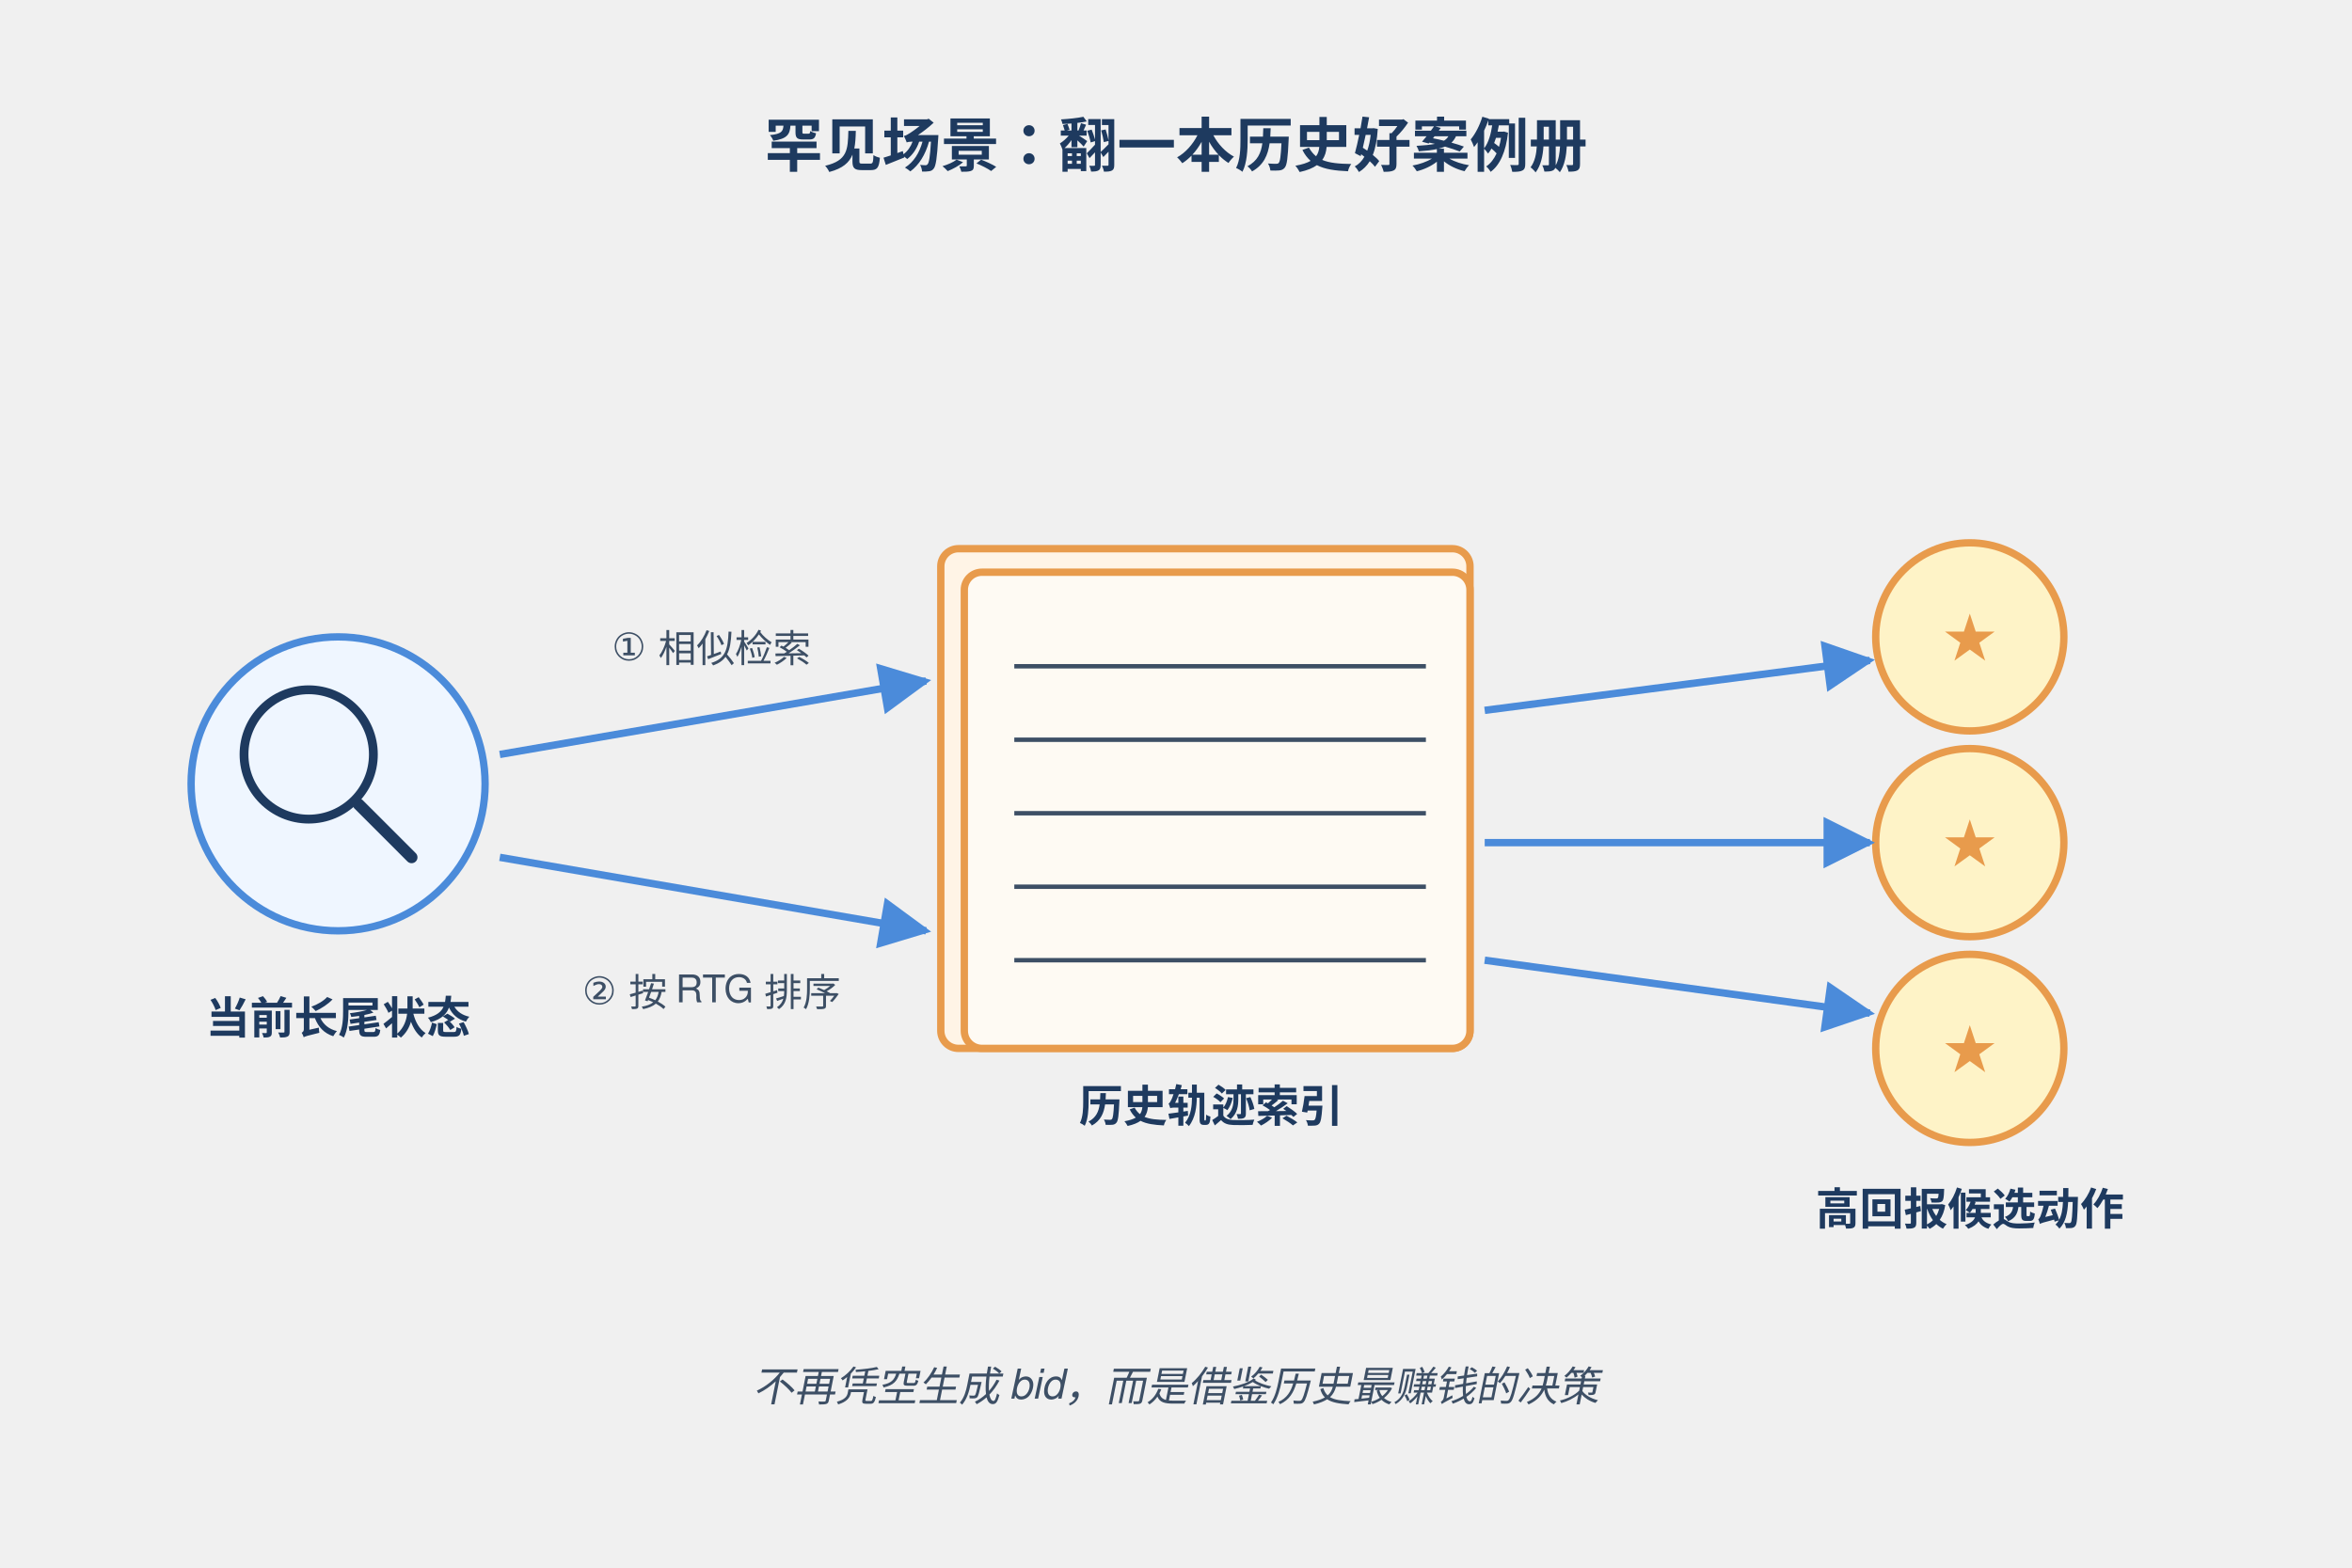
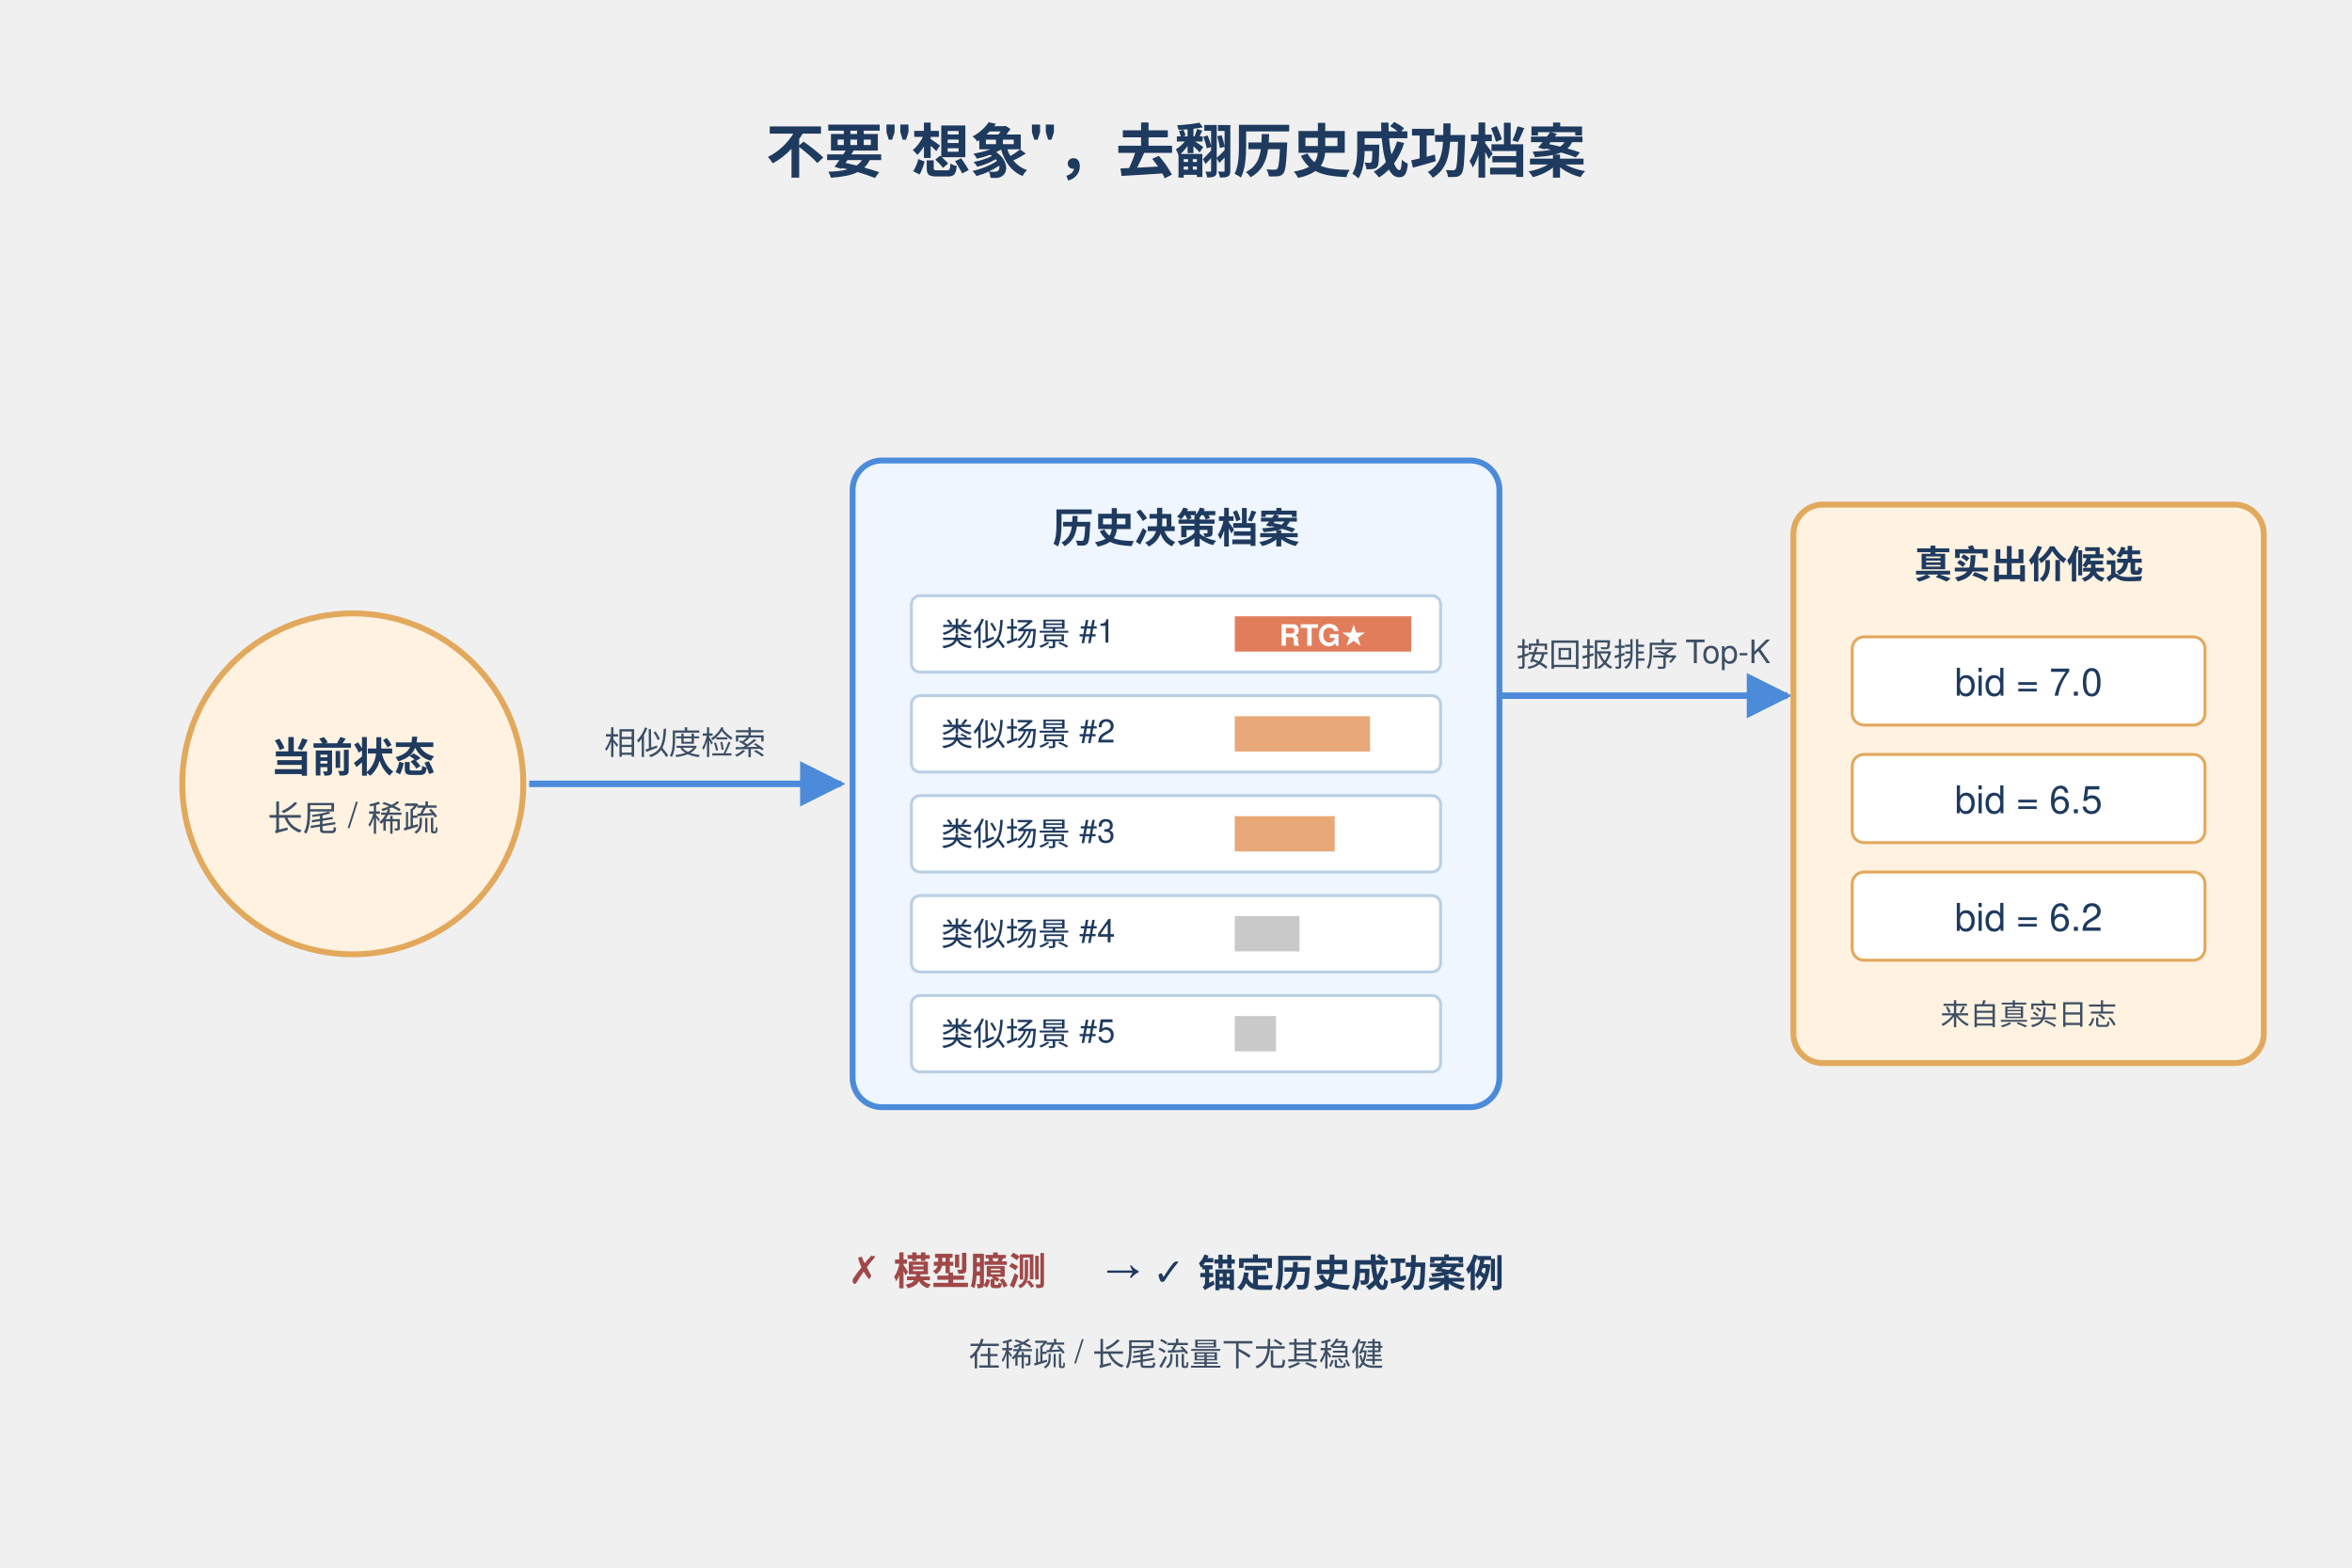
<svg xmlns="http://www.w3.org/2000/svg" height="960" width="1440" viewBox="0 0 800 500">
  <defs>
    <marker id="ar" viewBox="0 0 10 10" refX="9" refY="5" markerWidth="7" markerHeight="7" orient="auto">
      <path d="M0,0 L10,5 L0,10 z" fill="#4B8BDA" />
    </marker>
  </defs>
-   <text x="400" y="40" text-anchor="middle" font-family="Helvetica, Arial, sans-serif" font-size="20" font-weight="bold" fill="#1E3A5F">罕见场景：翻一本历史好案例册</text>
+   <text x="400" y="42" text-anchor="middle" font-family="Helvetica,Arial,sans-serif" font-size="20" font-weight="700" fill="#1E3A5F">不要"想象"，去翻历史成功档案</text>
  <g>
-     <circle cx="115" cy="250" r="50" fill="#EFF6FF" stroke="#4B8BDA" stroke-width="2.5" />
-     <circle cx="105" cy="240" r="22" fill="none" stroke="#1E3A5F" stroke-width="3" />
-     <line x1="122" y1="257" x2="140" y2="275" stroke="#1E3A5F" stroke-width="4" stroke-linecap="round" />
-     <text x="115" y="335" text-anchor="middle" font-family="Helvetica, Arial, sans-serif" font-size="15" fill="#1E3A5F" font-weight="bold">当前长尾状态</text>
+     <circle cx="120" cy="250" r="58" fill="#FFF2E0" stroke="#E2A85C" stroke-width="2" />
+     <text x="120" y="246" text-anchor="middle" font-family="Helvetica,Arial,sans-serif" font-size="14" font-weight="700" fill="#1E3A5F">当前状态</text>
+     <text x="120" y="266" text-anchor="middle" font-family="Helvetica,Arial,sans-serif" font-size="12" fill="#3D4F65">长尾 / 稀疏</text>
+   </g>
+   <line x1="180" y1="250" x2="286" y2="250" stroke="#4B8BDA" stroke-width="2.2" marker-end="url(#ar)" />
+   <text x="233" y="240" text-anchor="middle" font-family="Helvetica,Arial,sans-serif" font-size="11" fill="#3D4F65">相似度检索</text>
+   <g>
+     <rect x="290" y="140" width="220" height="220" rx="10" fill="#EFF6FF" stroke="#4B8BDA" stroke-width="2" />
+     <text x="400" y="168" text-anchor="middle" font-family="Helvetica,Arial,sans-serif" font-size="14" font-weight="700" fill="#1E3A5F">历史决策档案</text>
+     <g font-family="Helvetica,Arial,sans-serif" font-size="11" fill="#1E3A5F">
+       <rect x="310" y="186" width="180" height="26" rx="3" fill="#FFFFFF" stroke="#B9CFE5" />
+       <text x="320" y="203">类似场景 #1</text>
+       <rect x="420" y="193" width="60" height="12" fill="#E27D5C" />
+       <text x="450" y="203" text-anchor="middle" fill="#FFFFFF" font-size="10" font-weight="700">RTG★</text>
+       <rect x="310" y="220" width="180" height="26" rx="3" fill="#FFFFFF" stroke="#B9CFE5" />
+       <text x="320" y="237">类似场景 #2</text>
+       <rect x="420" y="227" width="46" height="12" fill="#E8A878" />
+       <rect x="310" y="254" width="180" height="26" rx="3" fill="#FFFFFF" stroke="#B9CFE5" />
+       <text x="320" y="271">类似场景 #3</text>
+       <rect x="420" y="261" width="34" height="12" fill="#E8A878" />
+       <rect x="310" y="288" width="180" height="26" rx="3" fill="#FFFFFF" stroke="#B9CFE5" />
+       <text x="320" y="305">类似场景 #4</text>
+       <rect x="420" y="295" width="22" height="12" fill="#C9C9C9" />
+       <rect x="310" y="322" width="180" height="26" rx="3" fill="#FFFFFF" stroke="#B9CFE5" />
+       <text x="320" y="339">类似场景 #5</text>
+       <rect x="420" y="329" width="14" height="12" fill="#C9C9C9" />
+     </g>
+   </g>
+   <line x1="510" y1="220" x2="608" y2="220" stroke="#4B8BDA" stroke-width="2.2" marker-end="url(#ar)" />
+   <text x="559" y="210" text-anchor="middle" font-family="Helvetica,Arial,sans-serif" font-size="11" fill="#3D4F65">按回报排序 Top-K</text>
+   <g>
+     <rect x="610" y="155" width="160" height="190" rx="10" fill="#FFF2E0" stroke="#E2A85C" stroke-width="2" />
+     <text x="690" y="180" text-anchor="middle" font-family="Helvetica,Arial,sans-serif" font-size="13" font-weight="700" fill="#1E3A5F">真实出价候选</text>
+     <rect x="630" y="200" width="120" height="30" rx="4" fill="#FFFFFF" stroke="#E2A85C" />
+     <text x="690" y="220" text-anchor="middle" font-family="Helvetica,Arial,sans-serif" font-size="13" fill="#1E3A5F">bid = 7.0</text>
+     <rect x="630" y="240" width="120" height="30" rx="4" fill="#FFFFFF" stroke="#E2A85C" />
+     <text x="690" y="260" text-anchor="middle" font-family="Helvetica,Arial,sans-serif" font-size="13" fill="#1E3A5F">bid = 6.5</text>
+     <rect x="630" y="280" width="120" height="30" rx="4" fill="#FFFFFF" stroke="#E2A85C" />
+     <text x="690" y="300" text-anchor="middle" font-family="Helvetica,Arial,sans-serif" font-size="13" fill="#1E3A5F">bid = 6.2</text>
+     <text x="690" y="332" text-anchor="middle" font-family="Helvetica,Arial,sans-serif" font-size="10" fill="#3D4F65">来自真实日志</text>
  </g>
  <g>
-     <rect x="320" y="170" width="180" height="170" rx="6" fill="#FFF4E6" stroke="#E89B4C" stroke-width="2.5" />
-     <rect x="328" y="178" width="172" height="162" rx="6" fill="#FEFAF3" stroke="#E89B4C" stroke-width="2.5" />
-     <line x1="345" y1="210" x2="485" y2="210" stroke="#3D4F65" stroke-width="1.5" />
-     <line x1="345" y1="235" x2="485" y2="235" stroke="#3D4F65" stroke-width="1.5" />
-     <line x1="345" y1="260" x2="485" y2="260" stroke="#3D4F65" stroke-width="1.5" />
-     <line x1="345" y1="285" x2="485" y2="285" stroke="#3D4F65" stroke-width="1.5" />
-     <line x1="345" y1="310" x2="485" y2="310" stroke="#3D4F65" stroke-width="1.5" />
-     <text x="412" y="365" text-anchor="middle" font-family="Helvetica, Arial, sans-serif" font-size="15" fill="#1E3A5F" font-weight="bold">历史轨迹索引</text>
+     <text x="400" y="420" text-anchor="middle" font-family="Helvetica,Arial,sans-serif" font-size="13" font-weight="700">
+       <tspan fill="#A04848">✗ 模型臆测</tspan>
+       <tspan dx="16" fill="#1E3A5F">→  ✓ 锚定历史成功案例</tspan>
+     </text>
+     <text x="400" y="448" text-anchor="middle" font-family="Helvetica,Arial,sans-serif" font-size="11" fill="#3D4F65">在稀疏 / 长尾流量下尤其稳健</text>
  </g>
-   <line x1="170" y1="240" x2="315" y2="215" stroke="#4B8BDA" stroke-width="2.5" marker-end="url(#ar)" />
-   <text x="242" y="208" text-anchor="middle" font-family="Helvetica, Arial, sans-serif" font-size="13" fill="#3D4F65">① 相似检索</text>
-   <line x1="170" y1="275" x2="315" y2="300" stroke="#4B8BDA" stroke-width="2.5" marker-end="url(#ar)" />
-   <text x="242" y="325" text-anchor="middle" font-family="Helvetica, Arial, sans-serif" font-size="13" fill="#3D4F65">② 按 RTG 排序</text>
-   <g>
-     <circle cx="670" cy="200" r="32" fill="#FEF3C7" stroke="#E89B4C" stroke-width="2.5" />
-     <text x="670" y="208" text-anchor="middle" font-family="Helvetica, Arial, sans-serif" font-size="22" font-weight="bold" fill="#E89B4C">★</text>
-     <circle cx="670" cy="270" r="32" fill="#FEF3C7" stroke="#E89B4C" stroke-width="2.5" />
-     <text x="670" y="278" text-anchor="middle" font-family="Helvetica, Arial, sans-serif" font-size="22" font-weight="bold" fill="#E89B4C">★</text>
-     <circle cx="670" cy="340" r="32" fill="#FEF3C7" stroke="#E89B4C" stroke-width="2.5" />
-     <text x="670" y="348" text-anchor="middle" font-family="Helvetica, Arial, sans-serif" font-size="22" font-weight="bold" fill="#E89B4C">★</text>
-     <text x="670" y="400" text-anchor="middle" font-family="Helvetica, Arial, sans-serif" font-size="15" fill="#1E3A5F" font-weight="bold">高回报候选动作</text>
-   </g>
-   <line x1="505" y1="225" x2="636" y2="208" stroke="#4B8BDA" stroke-width="2.5" marker-end="url(#ar)" />
-   <line x1="505" y1="270" x2="636" y2="270" stroke="#4B8BDA" stroke-width="2.5" marker-end="url(#ar)" />
-   <line x1="505" y1="310" x2="636" y2="328" stroke="#4B8BDA" stroke-width="2.5" marker-end="url(#ar)" />
-   <text x="400" y="460" text-anchor="middle" font-family="Helvetica, Arial, sans-serif" font-size="14" fill="#3D4F65" font-style="italic">不再凭空生成 bid，而是借鉴历史最赚钱的决策</text>
</svg>
